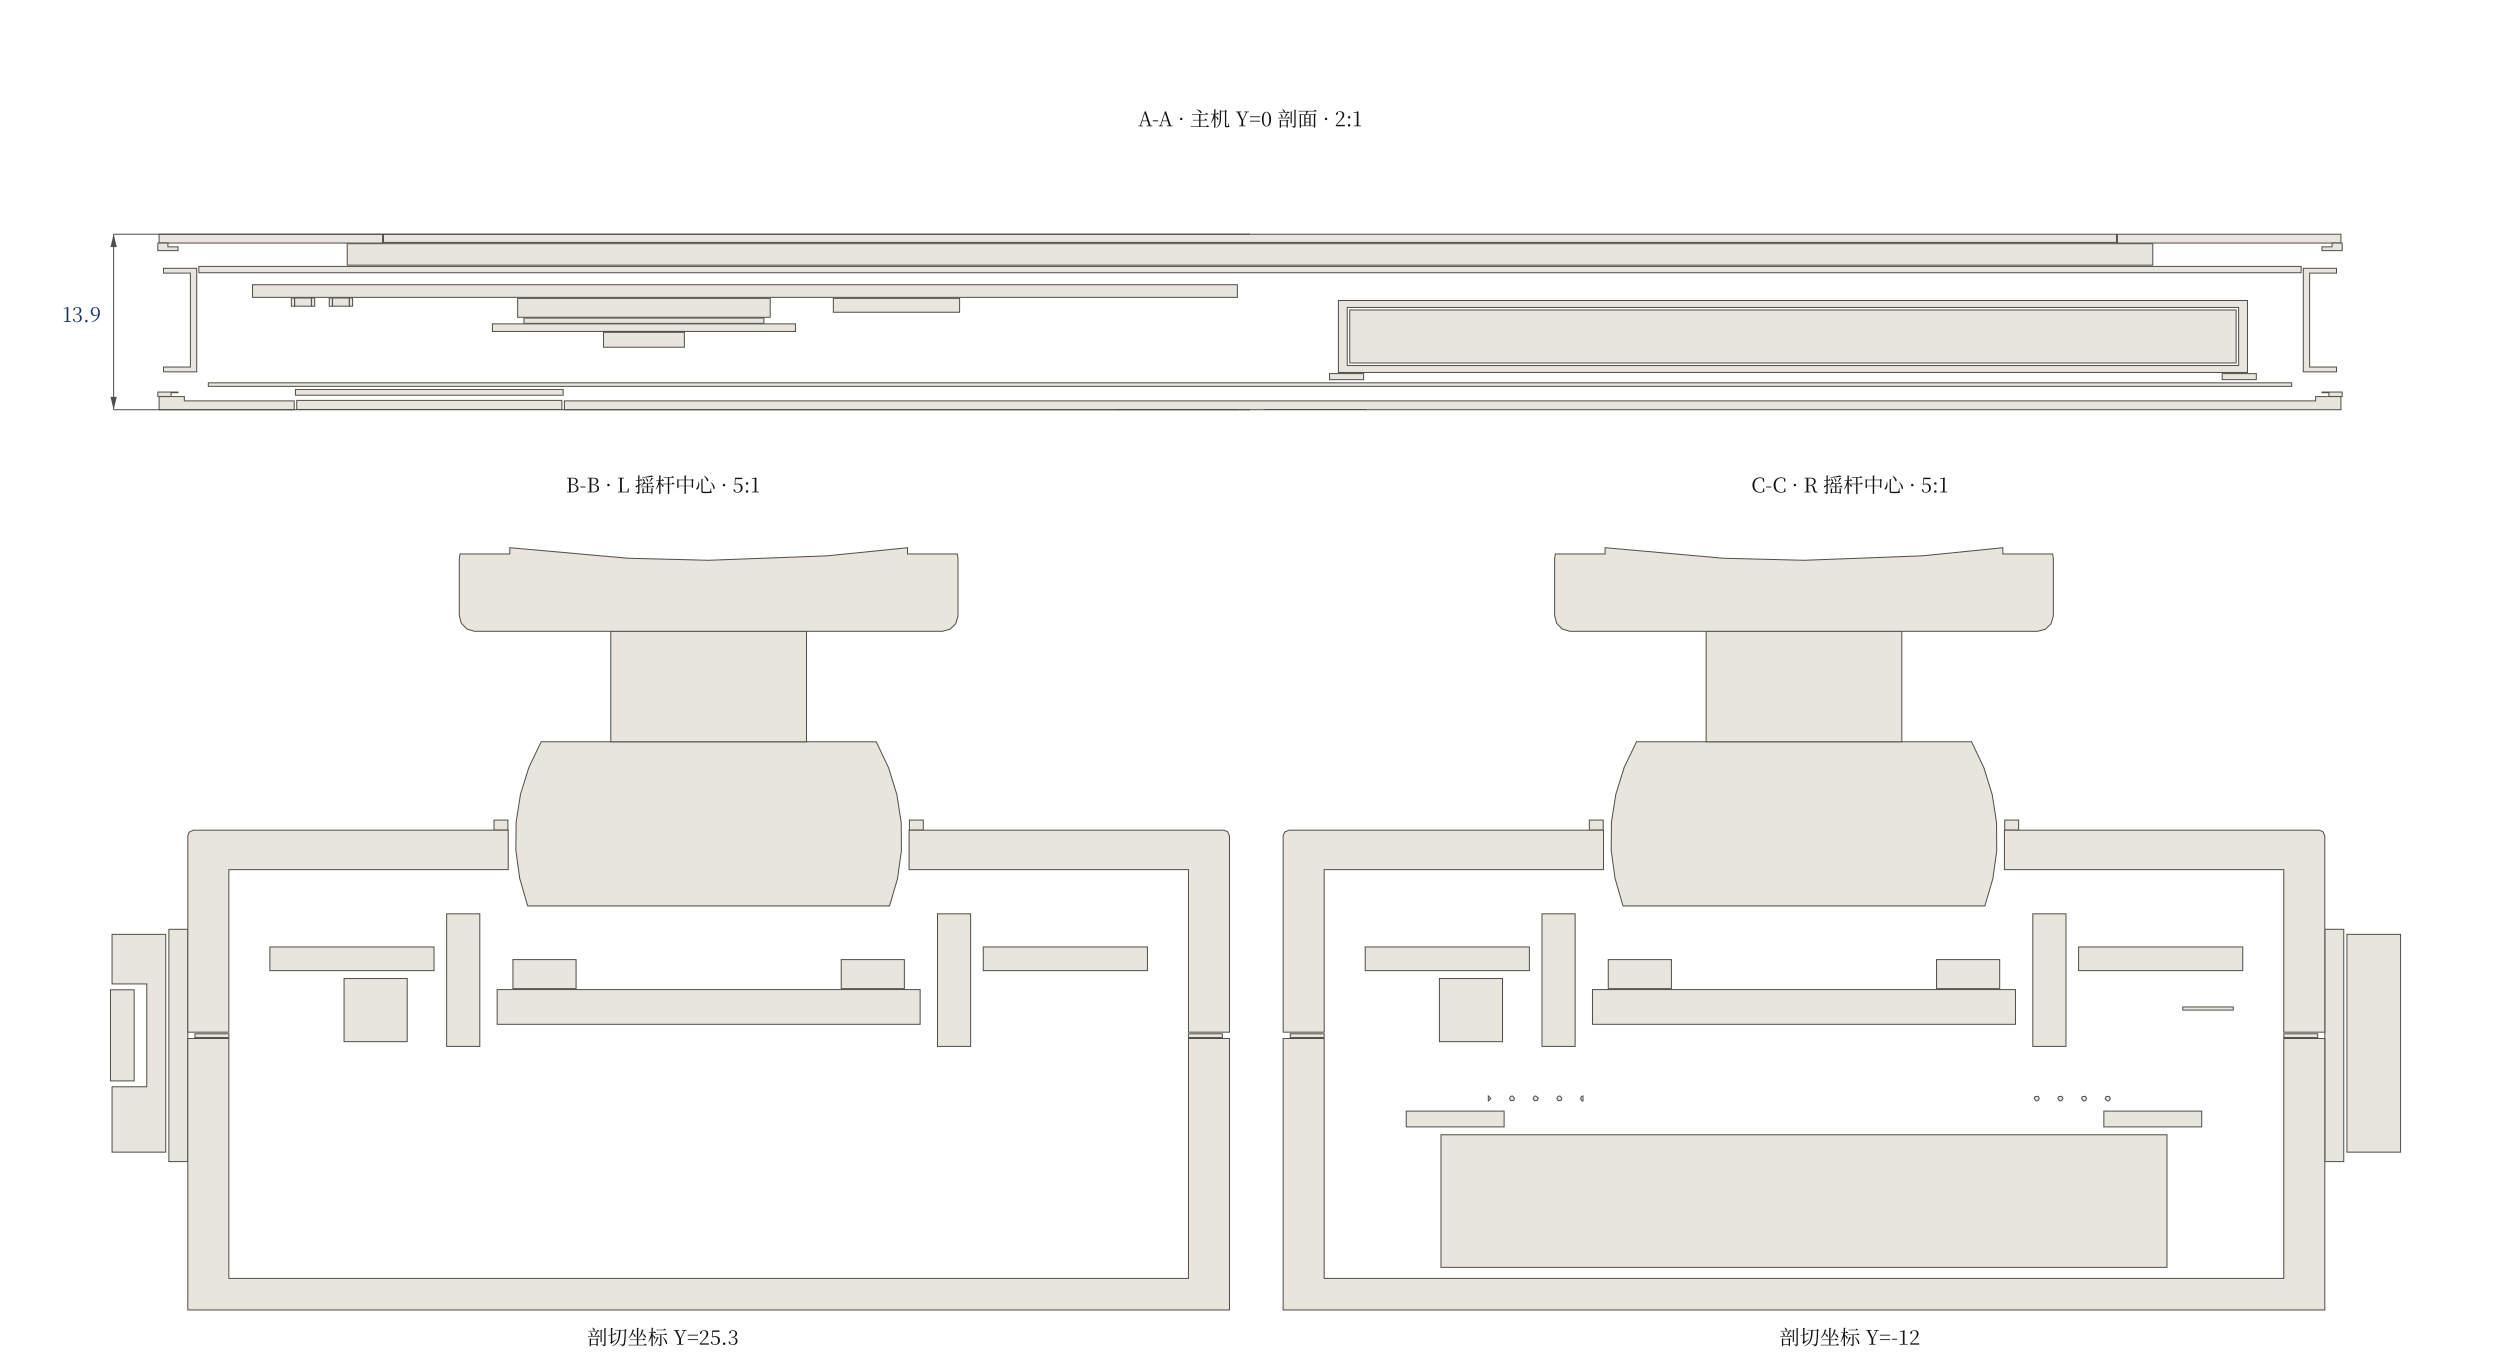
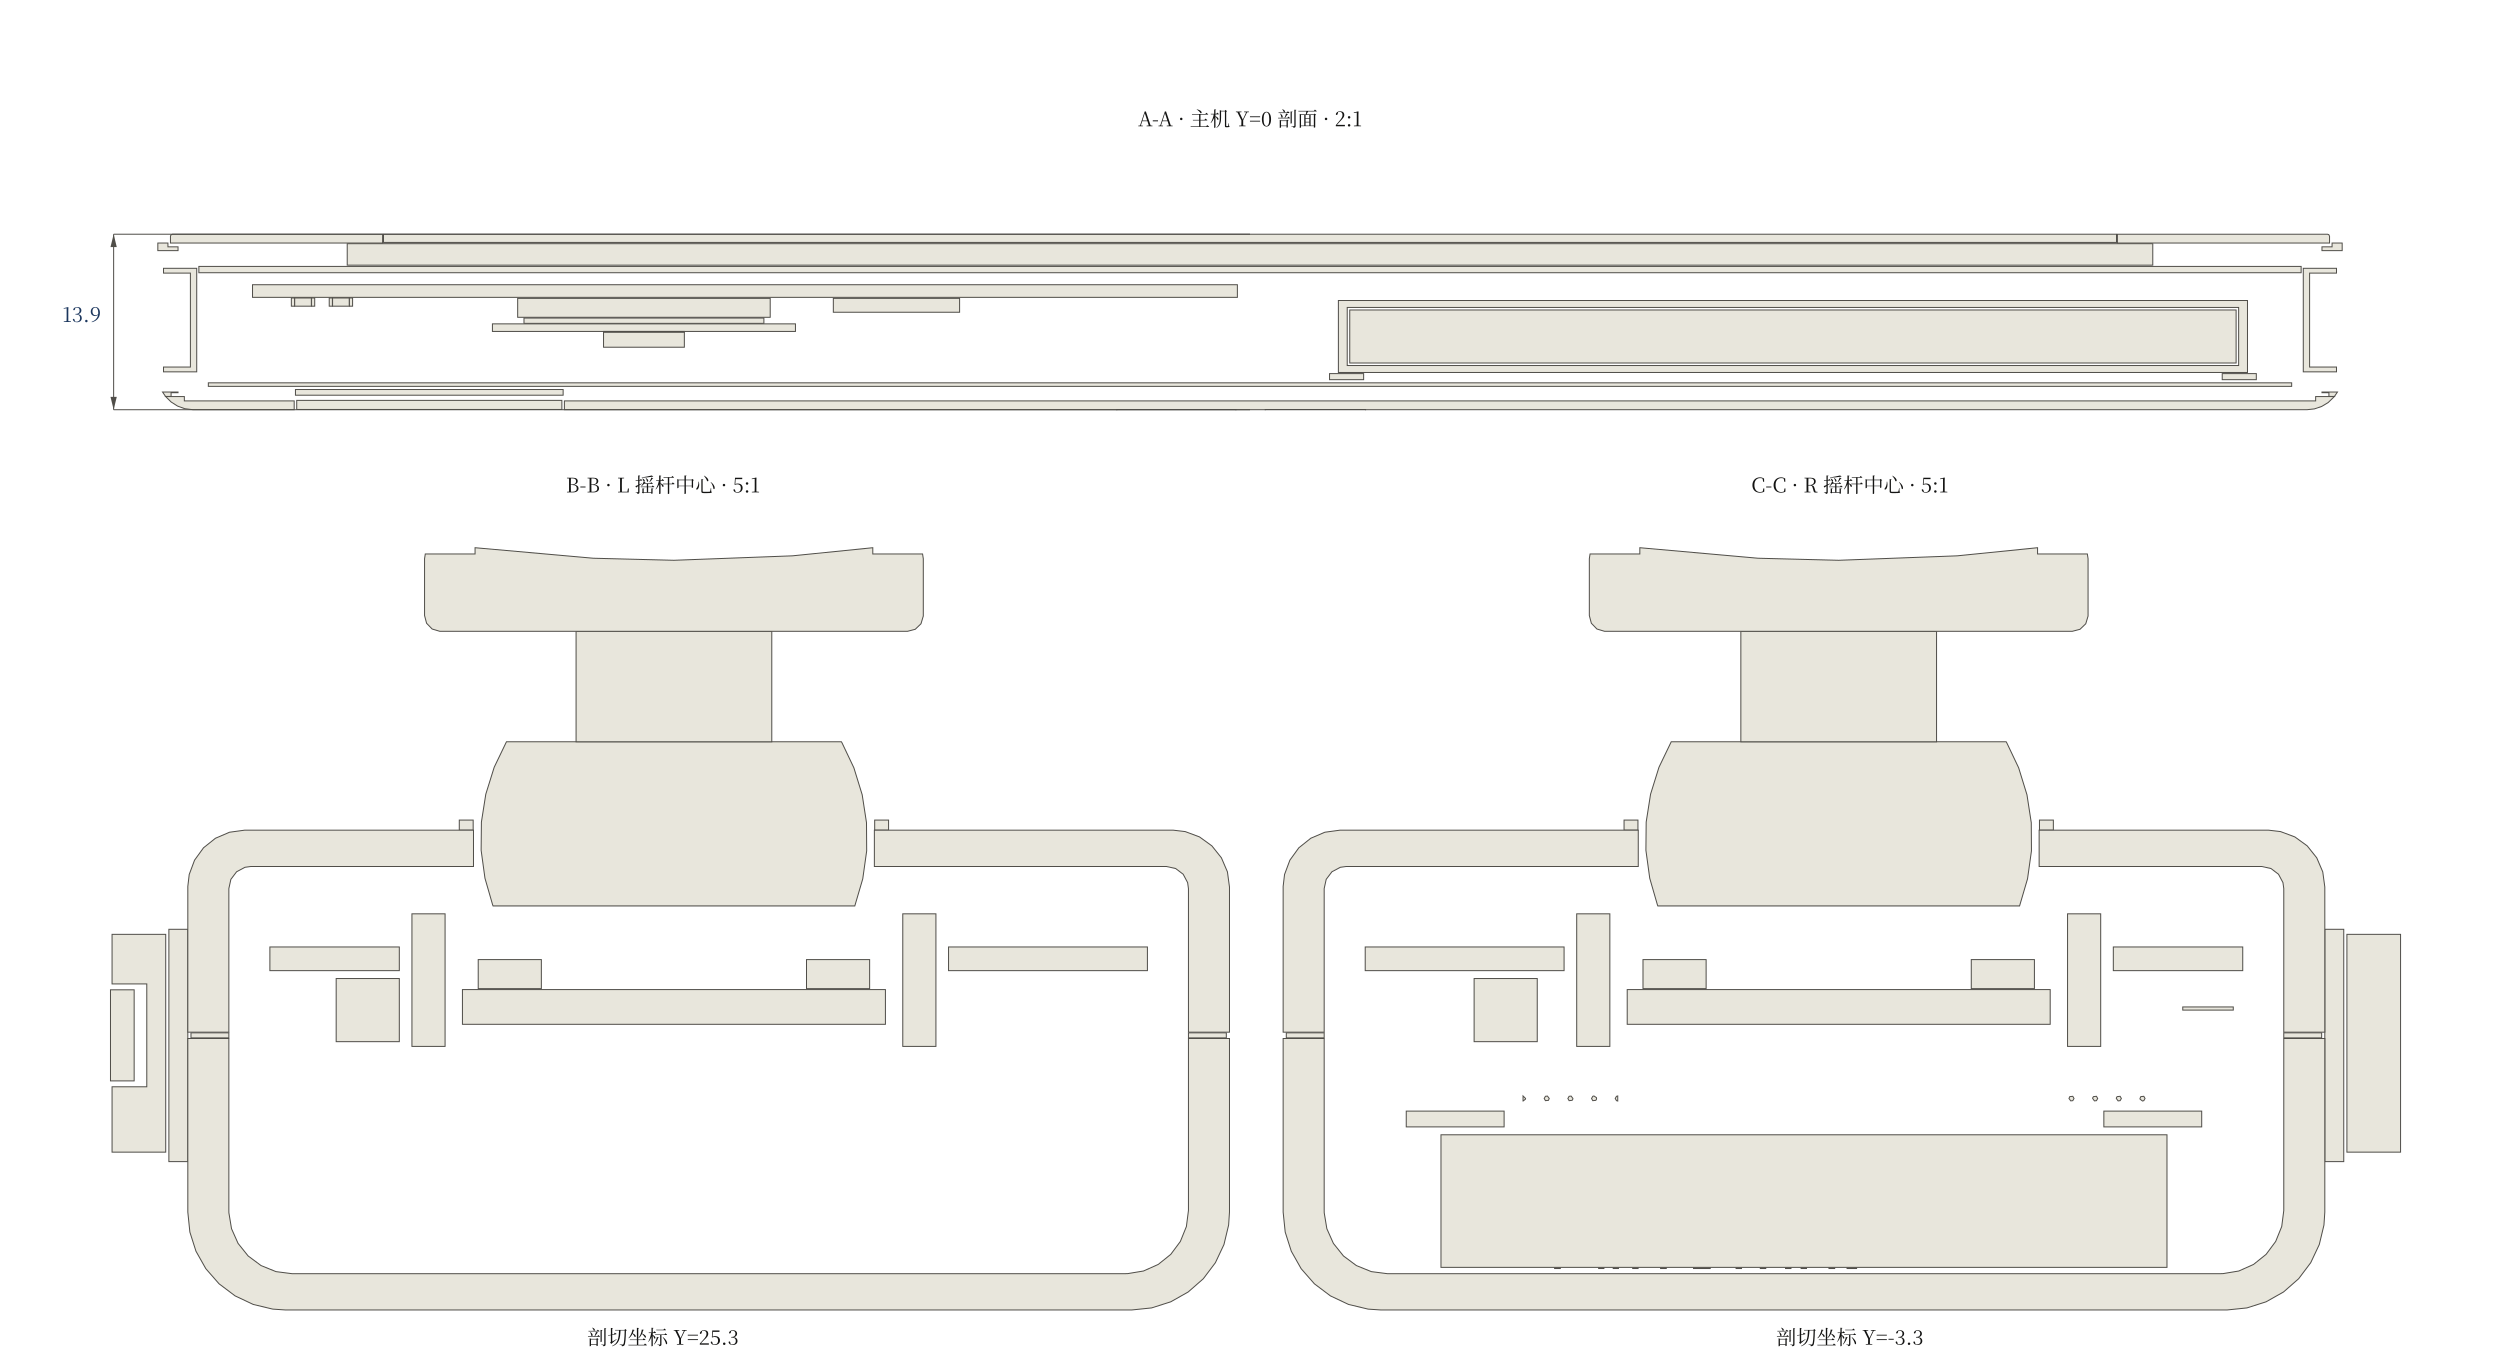
<svg xmlns="http://www.w3.org/2000/svg" width="396mm" height="214mm" viewBox="0 0 396 214">
  <style>text {font-family:TsangerJinKai02, Noto Serif CJK SC, serif;font-weight:400;}</style>
  <g data-cad-section="TabletSectionY0">
    <path d="M 60.744 38.4 L 335.256 38.4 L 335.256 37.1 L 60.744 37.1 L 60.744 38.4 Z" fill="#e8e6dc" fill-rule="evenodd" stroke="#504e49" stroke-width="0.16" />
    <path d="M 55 42 L 341 42 L 341 38.6 L 55 38.6 L 55 42 Z" fill="#e8e6dc" fill-rule="evenodd" stroke="#504e49" stroke-width="0.16" />
-     <path d="M 335.396 38.5 L 370.8 38.5 L 370.8 37.1 L 335.396 37.1 L 335.396 38.5 Z" fill="#e8e6dc" fill-rule="evenodd" stroke="#504e49" stroke-width="0.16" />
-     <path d="M 60.604 37.1 L 25.2 37.1 L 25.2 38.5 L 60.604 38.5 L 60.604 37.1 Z" fill="#e8e6dc" fill-rule="evenodd" stroke="#504e49" stroke-width="0.16" />
+     <path d="M 335.396 38.5 L 369 38.5 L 369 37.42 L 368.878 37.168 L 368.68 37.1 L 335.396 37.1 L 335.396 38.5 Z" fill="#e8e6dc" fill-rule="evenodd" stroke="#504e49" stroke-width="0.16" />
+     <path d="M 27 37.42 L 27 38.5 L 60.604 38.5 L 60.604 37.1 L 27.32 37.1 L 27.068 37.222 L 27 37.42 Z" fill="#e8e6dc" fill-rule="evenodd" stroke="#504e49" stroke-width="0.16" />
    <path d="M 47 64.86 L 89 64.86 L 89 63.42 L 47 63.42 L 47 64.86 Z" fill="#e8e6dc" fill-rule="evenodd" stroke="#504e49" stroke-width="0.16" />
    <path d="M 176.896 64.9 L 195.767 64.9 L 195.767 64.873 L 195.767 64.864 L 176.896 64.864 L 176.896 64.9 Z" fill="#e8e6dc" fill-rule="evenodd" stroke="#504e49" stroke-width="0.16" />
    <path d="M 200.415 64.9 L 216.308 64.9 L 216.308 64.864 L 200.415 64.864 L 200.415 64.9 Z" fill="#e8e6dc" fill-rule="evenodd" stroke="#504e49" stroke-width="0.16" />
    <path d="M 82 50.26 L 122 50.26 L 122 47.26 L 82 47.26 L 82 50.26 Z" fill="#e8e6dc" fill-rule="evenodd" stroke="#504e49" stroke-width="0.16" />
    <path d="M 132 49.46 L 152 49.46 L 152 47.26 L 132 47.26 L 132 49.46 Z" fill="#e8e6dc" fill-rule="evenodd" stroke="#504e49" stroke-width="0.16" />
    <path d="M 55.35 48.5 L 55.85 48.5 L 55.85 47.2 L 55.35 47.2 L 55.35 48.5 Z" fill="#e8e6dc" fill-rule="evenodd" stroke="#504e49" stroke-width="0.16" />
    <path d="M 52.15 48.5 L 52.65 48.5 L 52.65 47.2 L 52.15 47.2 L 52.15 48.5 Z" fill="#e8e6dc" fill-rule="evenodd" stroke="#504e49" stroke-width="0.16" />
    <path d="M 49.35 48.5 L 49.85 48.5 L 49.85 47.2 L 49.35 47.2 L 49.35 48.5 Z" fill="#e8e6dc" fill-rule="evenodd" stroke="#504e49" stroke-width="0.16" />
    <path d="M 46.15 48.5 L 46.65 48.5 L 46.65 47.2 L 46.15 47.2 L 46.15 48.5 Z" fill="#e8e6dc" fill-rule="evenodd" stroke="#504e49" stroke-width="0.16" />
    <path d="M 83 51.22 L 121 51.22 L 121 50.38 L 83 50.38 L 83 51.22 Z" fill="#e8e6dc" fill-rule="evenodd" stroke="#504e49" stroke-width="0.16" />
    <path d="M 78 52.5 L 126 52.5 L 126 51.3 L 78 51.3 L 78 52.5 Z" fill="#e8e6dc" fill-rule="evenodd" stroke="#504e49" stroke-width="0.16" />
    <path d="M 95.6 55 L 108.4 55 L 108.4 52.6 L 95.6 52.6 L 95.6 55 Z" fill="#e8e6dc" fill-rule="evenodd" stroke="#504e49" stroke-width="0.16" />
-     <path d="M 371 38.5 L 369.4 38.5 L 369.4 39.1 L 367.8 39.1 L 367.8 39.7 L 371 39.7 L 371 38.5 Z" fill="#e8e6dc" fill-rule="evenodd" stroke="#504e49" stroke-width="0.16" />
-     <path d="M 26.6 38.5 L 25 38.5 L 25 39.7 L 28.2 39.7 L 28.2 39.1 L 26.6 39.1 L 26.6 38.5 Z" fill="#e8e6dc" fill-rule="evenodd" stroke="#504e49" stroke-width="0.16" />
-     <path d="M 368.9 62.2 L 368.9 62.8 L 371 62.8 L 371 62.1 L 367.8 62.1 L 367.8 62.2 L 368.9 62.2 Z" fill="#e8e6dc" fill-rule="evenodd" stroke="#504e49" stroke-width="0.16" />
-     <path d="M 25 62.1 L 25 62.8 L 27.1 62.8 L 27.1 62.2 L 28.2 62.2 L 28.2 62.1 L 25 62.1 Z" fill="#e8e6dc" fill-rule="evenodd" stroke="#504e49" stroke-width="0.16" />
+     <path d="M 25.003 38.5 L 25 38.6 L 25 39.7 L 28.2 39.7 L 28.2 39.1 L 26.6 39.1 L 26.6 38.5 L 25.003 38.5 Z" fill="#e8e6dc" fill-rule="evenodd" stroke="#504e49" stroke-width="0.16" />
+     <path d="M 370.997 38.5 L 369.4 38.5 L 369.4 39.1 L 367.8 39.1 L 367.8 39.7 L 371 39.7 L 371 38.6 L 370.997 38.5 Z" fill="#e8e6dc" fill-rule="evenodd" stroke="#504e49" stroke-width="0.16" />
+     <path d="M 368.9 62.2 L 368.9 62.8 L 369.772 62.8 L 370.25 62.1 L 367.8 62.1 L 367.8 62.2 L 368.9 62.2 Z" fill="#e8e6dc" fill-rule="evenodd" stroke="#504e49" stroke-width="0.16" />
+     <path d="M 25.75 62.1 L 26.229 62.8 L 27.1 62.8 L 27.1 62.2 L 28.2 62.2 L 28.2 62.1 L 25.75 62.1 Z" fill="#e8e6dc" fill-rule="evenodd" stroke="#504e49" stroke-width="0.16" />
    <path d="M 364.84 58.9 L 370.1 58.9 L 370.1 58.14 L 365.84 58.14 L 365.84 43.26 L 370.1 43.26 L 370.1 42.5 L 364.84 42.5 L 364.84 58.9 Z" fill="#e8e6dc" fill-rule="evenodd" stroke="#504e49" stroke-width="0.16" />
    <path d="M 25.9 58.14 L 25.9 58.9 L 31.16 58.9 L 31.16 42.5 L 25.9 42.5 L 25.9 43.26 L 30.16 43.26 L 30.16 58.14 L 25.9 58.14 Z" fill="#e8e6dc" fill-rule="evenodd" stroke="#504e49" stroke-width="0.16" />
    <path d="M 46.8 62.6 L 89.2 62.6 L 89.2 61.7 L 46.8 61.7 L 46.8 62.6 Z" fill="#e8e6dc" fill-rule="evenodd" stroke="#504e49" stroke-width="0.16" />
    <path d="M 33 61.2 L 363 61.2 L 363 60.64 L 33 60.64 L 33 61.2 Z" fill="#e8e6dc" fill-rule="evenodd" stroke="#504e49" stroke-width="0.16" />
    <path d="M 212 59 L 356 59 L 356 47.6 L 212 47.6 L 212 59 Z M 354.6 48.7 L 354.6 57.9 L 213.4 57.9 L 213.4 48.7 L 354.6 48.7 Z" fill="#e8e6dc" fill-rule="evenodd" stroke="#504e49" stroke-width="0.16" />
    <path d="M 213.8 57.5 L 354.2 57.5 L 354.2 49.1 L 213.8 49.1 L 213.8 57.5 Z" fill="#e8e6dc" fill-rule="evenodd" stroke="#504e49" stroke-width="0.16" />
    <path d="M 352 60.14 L 357.4 60.14 L 357.4 59.18 L 352 59.18 L 352 60.14 Z" fill="#e8e6dc" fill-rule="evenodd" stroke="#504e49" stroke-width="0.16" />
    <path d="M 216 59.18 L 210.6 59.18 L 210.6 60.14 L 216 60.14 L 216 59.18 Z" fill="#e8e6dc" fill-rule="evenodd" stroke="#504e49" stroke-width="0.16" />
    <path d="M 40 47.1 L 196 47.1 L 196 45.1 L 40 45.1 L 40 47.1 Z" fill="#e8e6dc" fill-rule="evenodd" stroke="#504e49" stroke-width="0.16" />
    <path d="M 52.68 48.5 L 55.32 48.5 L 55.32 47.2 L 52.68 47.2 L 52.68 48.5 Z" fill="#e8e6dc" fill-rule="evenodd" stroke="#504e49" stroke-width="0.16" />
    <path d="M 46.68 48.5 L 49.32 48.5 L 49.32 47.2 L 46.68 47.2 L 46.68 48.5 Z" fill="#e8e6dc" fill-rule="evenodd" stroke="#504e49" stroke-width="0.16" />
    <path d="M 95.6 52.6 L 108.4 52.6 L 108.4 52.5 L 95.6 52.5 L 95.6 52.6 Z" fill="#e8e6dc" fill-rule="evenodd" stroke="#504e49" stroke-width="0.16" />
    <path d="M 31.5 43.2 L 364.5 43.2 L 364.5 42.2 L 31.5 42.2 L 31.5 43.2 Z" fill="#e8e6dc" fill-rule="evenodd" stroke="#504e49" stroke-width="0.16" />
-     <path d="M 89.4 63.5 L 89.4 64.9 L 176.896 64.9 L 176.896 64.864 L 195.767 64.864 L 195.767 64.9 L 200.415 64.9 L 200.415 64.864 L 216.308 64.864 L 216.308 64.9 L 370.8 64.9 L 370.8 62.82 L 366.8 62.82 L 366.8 63.5 L 89.4 63.5 Z" fill="#e8e6dc" fill-rule="evenodd" stroke="#504e49" stroke-width="0.16" />
-     <path d="M 25.2 62.82 L 25.2 64.9 L 46.6 64.9 L 46.6 63.5 L 29.2 63.5 L 29.2 62.82 L 25.2 62.82 Z" fill="#e8e6dc" fill-rule="evenodd" stroke="#504e49" stroke-width="0.16" />
+     <path d="M 89.4 63.5 L 89.4 64.9 L 176.896 64.9 L 176.896 64.864 L 195.767 64.864 L 195.767 64.9 L 200.415 64.9 L 200.415 64.864 L 216.308 64.864 L 216.308 64.9 L 365.4 64.9 L 366.601 64.77 L 367.747 64.384 L 368.783 63.763 L 369.755 62.82 L 366.8 62.82 L 366.8 63.5 L 89.4 63.5 Z" fill="#e8e6dc" fill-rule="evenodd" stroke="#504e49" stroke-width="0.16" />
+     <path d="M 26.245 62.82 L 27.101 63.672 L 28.121 64.321 L 29.256 64.736 L 30.6 64.9 L 34.672 64.9 L 46.6 64.9 L 46.6 63.5 L 29.2 63.5 L 29.2 62.82 L 26.245 62.82 Z" fill="#e8e6dc" fill-rule="evenodd" stroke="#504e49" stroke-width="0.16" />
  </g>
  <text x="198" y="20" font-size="3.2" text-anchor="middle" fill="#141413">A-A · 主机 Y=0 剖面 · 2:1</text>
  <path d="M 198 64.9 L 18 64.9" stroke="#504e49" stroke-width="0.16" fill="none" />
  <path d="M 198 37.1 L 18 37.1" stroke="#504e49" stroke-width="0.16" fill="none" />
  <path d="M 18 64.9 L 18 37.1" stroke="#504e49" stroke-width="0.16" fill="none" />
  <polygon points="18,37.1 17.501,39.14 18.499,39.14" fill="#504e49" />
  <polygon points="18,64.9 18.499,62.86 17.501,62.86" fill="#504e49" />
  <text x="16" y="51" font-size="3.2" text-anchor="end" fill="#1B365D">13.9</text>
  <g data-cad-section="JoyLeftSection">
-     <path d="M 193.625 163.75 L 188.25 163.75 L 188.25 164.35 L 193.625 164.35 L 193.625 163.75 Z" fill="#e8e6dc" fill-rule="evenodd" stroke="#504e49" stroke-width="0.16" />
-     <path d="M 36.25 163.75 L 30.875 163.75 L 30.875 164.35 L 36.25 164.35 L 36.25 163.75 Z" fill="#e8e6dc" fill-rule="evenodd" stroke="#504e49" stroke-width="0.16" />
-     <path d="M 78.25 129.9 L 78.25 131.5 L 80.45 131.5 L 80.45 129.9 L 78.25 129.9 Z" fill="#e8e6dc" fill-rule="evenodd" stroke="#504e49" stroke-width="0.16" />
-     <path d="M 144.05 131.5 L 146.25 131.5 L 146.25 129.9 L 144.05 129.9 L 144.05 131.5 Z" fill="#e8e6dc" fill-rule="evenodd" stroke="#504e49" stroke-width="0.16" />
-     <path d="M 85.721 117.5 L 83.782 121.529 L 82.45 125.798 L 81.755 130.215 L 81.711 134.686 L 82.319 139.116 L 83.526 143.301 L 83.6 143.5 L 140.9 143.5 L 142.16 139.21 L 142.782 134.782 L 142.753 130.311 L 142.072 125.892 L 140.754 121.619 L 138.885 117.685 L 138.779 117.5 L 85.721 117.5 Z" fill="#e8e6dc" fill-rule="evenodd" stroke="#504e49" stroke-width="0.16" />
-     <path d="M 96.75 100 L 96.75 117.5 L 127.75 117.5 L 127.75 100 L 96.75 100 Z" fill="#e8e6dc" fill-rule="evenodd" stroke="#504e49" stroke-width="0.16" />
-     <path d="M 72.75 88.5 L 72.75 97.5 L 73.07 98.724 L 73.949 99.635 L 75.161 99.998 L 75.25 100 L 149.25 100 L 150.474 99.68 L 151.385 98.801 L 151.748 97.589 L 151.75 97.5 L 151.75 88.5 L 151.635 87.75 L 143.75 87.75 L 143.75 86.758 L 131.024 88.044 L 112.25 88.75 L 99.464 88.423 L 80.75 86.758 L 80.75 87.75 L 72.865 87.75 L 72.75 88.5 Z" fill="#e8e6dc" fill-rule="evenodd" stroke="#504e49" stroke-width="0.16" />
+     <path d="M 194.25 163.6 L 188.25 163.6 L 188.25 164.4 L 194.25 164.4 L 194.25 163.6 Z" fill="#e8e6dc" fill-rule="evenodd" stroke="#504e49" stroke-width="0.16" />
+     <path d="M 36.25 163.6 L 30.25 163.6 L 30.25 164.4 L 36.25 164.4 L 36.25 163.6 Z" fill="#e8e6dc" fill-rule="evenodd" stroke="#504e49" stroke-width="0.16" />
+     <path d="M 72.75 129.9 L 72.75 131.5 L 74.95 131.5 L 74.95 129.9 L 72.75 129.9 Z" fill="#e8e6dc" fill-rule="evenodd" stroke="#504e49" stroke-width="0.16" />
+     <path d="M 138.55 131.5 L 140.75 131.5 L 140.75 129.9 L 138.55 129.9 L 138.55 131.5 Z" fill="#e8e6dc" fill-rule="evenodd" stroke="#504e49" stroke-width="0.16" />
+     <path d="M 80.221 117.5 L 78.282 121.529 L 76.95 125.798 L 76.255 130.215 L 76.211 134.686 L 76.819 139.116 L 78.026 143.301 L 78.1 143.5 L 135.4 143.5 L 136.66 139.21 L 137.282 134.782 L 137.253 130.311 L 136.572 125.892 L 135.254 121.619 L 133.385 117.685 L 133.279 117.5 L 80.221 117.5 Z" fill="#e8e6dc" fill-rule="evenodd" stroke="#504e49" stroke-width="0.16" />
+     <path d="M 91.25 100 L 91.25 117.5 L 122.25 117.5 L 122.25 100 L 91.25 100 Z" fill="#e8e6dc" fill-rule="evenodd" stroke="#504e49" stroke-width="0.16" />
+     <path d="M 67.25 88.5 L 67.25 97.5 L 67.57 98.724 L 68.449 99.635 L 69.661 99.998 L 69.75 100 L 143.75 100 L 144.974 99.68 L 145.885 98.801 L 146.248 97.589 L 146.25 97.5 L 146.25 88.5 L 146.135 87.75 L 138.25 87.75 L 138.25 86.758 L 125.524 88.044 L 106.75 88.75 L 93.964 88.423 L 75.25 86.758 L 75.25 87.75 L 67.365 87.75 L 67.25 88.5 Z" fill="#e8e6dc" fill-rule="evenodd" stroke="#504e49" stroke-width="0.16" />
    <path d="M 17.5 156.786 L 17.5 171.214 L 20.312 171.214 L 21.25 171.214 L 21.25 156.786 L 17.5 156.786 Z" fill="#e8e6dc" fill-rule="evenodd" stroke="#504e49" stroke-width="0.16" />
-     <path d="M 181.75 150 L 155.75 150 L 155.75 153.75 L 181.75 153.75 L 181.75 150 Z" fill="#e8e6dc" fill-rule="evenodd" stroke="#504e49" stroke-width="0.16" />
-     <path d="M 68.75 150 L 42.75 150 L 42.75 153.75 L 68.75 153.75 L 68.75 150 Z" fill="#e8e6dc" fill-rule="evenodd" stroke="#504e49" stroke-width="0.16" />
-     <path d="M 148.5 165.75 L 153.75 165.75 L 153.75 144.75 L 148.5 144.75 L 148.5 165.75 Z" fill="#e8e6dc" fill-rule="evenodd" stroke="#504e49" stroke-width="0.16" />
-     <path d="M 76 144.75 L 70.75 144.75 L 70.75 165.75 L 76 165.75 L 76 144.75 Z" fill="#e8e6dc" fill-rule="evenodd" stroke="#504e49" stroke-width="0.16" />
-     <path d="M 78.75 162.25 L 145.75 162.25 L 145.75 158.125 L 145.75 156.75 L 78.75 156.75 L 78.75 162.25 Z" fill="#e8e6dc" fill-rule="evenodd" stroke="#504e49" stroke-width="0.16" />
-     <path d="M 54.5 165 L 64.5 165 L 64.5 155 L 54.5 155 L 54.5 165 Z" fill="#e8e6dc" fill-rule="evenodd" stroke="#504e49" stroke-width="0.16" />
+     <path d="M 181.75 150 L 150.25 150 L 150.25 153.75 L 181.75 153.75 L 181.75 150 Z" fill="#e8e6dc" fill-rule="evenodd" stroke="#504e49" stroke-width="0.16" />
+     <path d="M 63.25 150 L 42.75 150 L 42.75 153.75 L 63.25 153.75 L 63.25 150 Z" fill="#e8e6dc" fill-rule="evenodd" stroke="#504e49" stroke-width="0.16" />
+     <path d="M 143 165.75 L 148.25 165.75 L 148.25 144.75 L 143 144.75 L 143 165.75 Z" fill="#e8e6dc" fill-rule="evenodd" stroke="#504e49" stroke-width="0.16" />
+     <path d="M 70.5 144.75 L 65.25 144.75 L 65.25 165.75 L 70.5 165.75 L 70.5 144.75 Z" fill="#e8e6dc" fill-rule="evenodd" stroke="#504e49" stroke-width="0.16" />
+     <path d="M 73.25 162.25 L 140.25 162.25 L 140.25 158.125 L 140.25 156.75 L 73.25 156.75 L 73.25 162.25 Z" fill="#e8e6dc" fill-rule="evenodd" stroke="#504e49" stroke-width="0.16" />
+     <path d="M 53.25 165 L 63.25 165 L 63.25 155 L 53.25 155 L 53.25 165 Z" fill="#e8e6dc" fill-rule="evenodd" stroke="#504e49" stroke-width="0.16" />
    <path d="M 26.75 147.2 L 26.75 184 L 29.75 184 L 29.75 147.2 L 26.75 147.2 Z" fill="#e8e6dc" fill-rule="evenodd" stroke="#504e49" stroke-width="0.16" />
    <path d="M 17.75 172.146 L 17.75 182.5 L 26.25 182.5 L 26.25 148 L 17.75 148 L 17.75 155.854 L 23.25 155.854 L 23.25 172.146 L 17.75 172.146 Z" fill="#e8e6dc" fill-rule="evenodd" stroke="#504e49" stroke-width="0.16" />
-     <path d="M 29.75 164.5 L 29.75 207.5 L 194.75 207.5 L 194.75 164.5 L 188.25 164.5 L 188.25 202.5 L 36.25 202.5 L 36.25 164.5 L 29.75 164.5 Z" fill="#e8e6dc" fill-rule="evenodd" stroke="#504e49" stroke-width="0.16" />
-     <path d="M 188.25 137.75 L 188.25 163.5 L 194.75 163.5 L 194.75 132.4 L 194.442 131.722 L 193.85 131.5 L 144 131.5 L 144 137.75 L 188.25 137.75 Z" fill="#e8e6dc" fill-rule="evenodd" stroke="#504e49" stroke-width="0.16" />
-     <path d="M 36.25 137.75 L 80.5 137.75 L 80.5 131.5 L 30.65 131.5 L 29.972 131.808 L 29.75 132.4 L 29.75 163.5 L 36.25 163.5 L 36.25 137.75 Z" fill="#e8e6dc" fill-rule="evenodd" stroke="#504e49" stroke-width="0.16" />
-     <path d="M 133.25 156.6 L 143.25 156.6 L 143.25 152 L 133.25 152 L 133.25 156.6 Z" fill="#e8e6dc" fill-rule="evenodd" stroke="#504e49" stroke-width="0.16" />
-     <path d="M 81.25 152 L 81.25 156.6 L 91.25 156.6 L 91.25 152 L 81.25 152 Z" fill="#e8e6dc" fill-rule="evenodd" stroke="#504e49" stroke-width="0.16" />
+     <path d="M 36.25 164.5 L 29.75 164.5 L 29.75 192 L 30.076 195.163 L 31.041 198.193 L 32.603 200.962 L 34.698 203.354 L 37.237 205.268 L 40.113 206.624 L 43.205 207.364 L 45.25 207.5 L 179.25 207.5 L 182.413 207.174 L 185.443 206.209 L 188.212 204.647 L 190.604 202.552 L 192.518 200.013 L 193.874 197.137 L 194.614 194.045 L 194.75 192 L 194.75 164.5 L 188.25 164.5 L 188.25 191.75 L 187.925 194.281 L 186.969 196.646 L 185.446 198.694 L 183.455 200.289 L 181.125 201.328 L 178.607 201.744 L 178.25 201.75 L 46.25 201.75 L 43.719 201.425 L 41.354 200.469 L 39.306 198.946 L 37.711 196.955 L 36.672 194.625 L 36.256 192.107 L 36.25 191.75 L 36.25 164.5 Z" fill="#e8e6dc" fill-rule="evenodd" stroke="#504e49" stroke-width="0.16" />
+     <path d="M 188.25 140.75 L 188.25 163.5 L 194.75 163.5 L 194.75 140.5 L 194.425 138.102 L 193.472 135.878 L 191.962 133.987 L 190.002 132.568 L 187.735 131.722 L 185.843 131.5 L 185.75 131.5 L 138.5 131.5 L 138.5 137.25 L 184.75 137.25 L 186.217 137.572 L 187.414 138.479 L 188.12 139.805 L 188.25 140.75 Z" fill="#e8e6dc" fill-rule="evenodd" stroke="#504e49" stroke-width="0.16" />
+     <path d="M 39.75 137.25 L 75 137.25 L 75 132.938 L 75 131.5 L 38.75 131.5 L 36.352 131.825 L 34.128 132.778 L 32.237 134.288 L 30.818 136.248 L 29.972 138.515 L 29.75 140.407 L 29.75 140.5 L 29.75 163.5 L 36.25 163.5 L 36.25 140.75 L 36.572 139.283 L 37.479 138.086 L 38.805 137.38 L 39.75 137.25 Z" fill="#e8e6dc" fill-rule="evenodd" stroke="#504e49" stroke-width="0.16" />
+     <path d="M 127.75 156.6 L 137.75 156.6 L 137.75 152 L 127.75 152 L 127.75 156.6 Z" fill="#e8e6dc" fill-rule="evenodd" stroke="#504e49" stroke-width="0.16" />
+     <path d="M 75.75 152 L 75.75 156.6 L 85.75 156.6 L 85.75 152 L 75.75 152 Z" fill="#e8e6dc" fill-rule="evenodd" stroke="#504e49" stroke-width="0.16" />
  </g>
  <text x="105" y="78" font-size="3.2" text-anchor="middle" fill="#141413">B-B · L 摇杆中心 · 5:1</text>
  <g data-cad-section="JoyRightSection">
-     <path d="M 367.125 163.75 L 361.75 163.75 L 361.75 164.35 L 367.125 164.35 L 367.125 163.75 Z" fill="#e8e6dc" fill-rule="evenodd" stroke="#504e49" stroke-width="0.16" />
-     <path d="M 209.75 163.75 L 204.375 163.75 L 204.375 164.35 L 209.75 164.35 L 209.75 163.75 Z" fill="#e8e6dc" fill-rule="evenodd" stroke="#504e49" stroke-width="0.16" />
-     <path d="M 251.75 129.9 L 251.75 131.5 L 253.95 131.5 L 253.95 129.9 L 251.75 129.9 Z" fill="#e8e6dc" fill-rule="evenodd" stroke="#504e49" stroke-width="0.16" />
-     <path d="M 317.55 131.5 L 319.75 131.5 L 319.75 129.9 L 317.55 129.9 L 317.55 131.5 Z" fill="#e8e6dc" fill-rule="evenodd" stroke="#504e49" stroke-width="0.16" />
-     <path d="M 259.221 117.5 L 257.282 121.529 L 255.95 125.798 L 255.255 130.215 L 255.211 134.686 L 255.819 139.116 L 257.026 143.301 L 257.1 143.5 L 314.4 143.5 L 315.66 139.21 L 316.282 134.782 L 316.253 130.311 L 315.572 125.892 L 314.254 121.619 L 312.385 117.685 L 312.279 117.5 L 259.221 117.5 Z" fill="#e8e6dc" fill-rule="evenodd" stroke="#504e49" stroke-width="0.16" />
-     <path d="M 270.25 100 L 270.25 117.5 L 301.25 117.5 L 301.25 100 L 270.25 100 Z" fill="#e8e6dc" fill-rule="evenodd" stroke="#504e49" stroke-width="0.16" />
-     <path d="M 246.25 88.5 L 246.25 97.5 L 246.57 98.724 L 247.449 99.635 L 248.661 99.998 L 248.75 100 L 322.75 100 L 323.974 99.68 L 324.885 98.801 L 325.248 97.589 L 325.25 97.5 L 325.25 88.5 L 325.135 87.75 L 317.25 87.75 L 317.25 86.758 L 304.524 88.044 L 285.75 88.75 L 272.964 88.423 L 254.25 86.758 L 254.25 87.75 L 246.365 87.75 L 246.25 88.5 Z" fill="#e8e6dc" fill-rule="evenodd" stroke="#504e49" stroke-width="0.16" />
-     <path d="M 355.25 150 L 329.25 150 L 329.25 153.75 L 355.25 153.75 L 355.25 150 Z" fill="#e8e6dc" fill-rule="evenodd" stroke="#504e49" stroke-width="0.16" />
-     <path d="M 242.25 150 L 216.25 150 L 216.25 153.75 L 242.25 153.75 L 242.25 150 Z" fill="#e8e6dc" fill-rule="evenodd" stroke="#504e49" stroke-width="0.16" />
+     <path d="M 367.75 163.6 L 361.75 163.6 L 361.75 164.4 L 367.75 164.4 L 367.75 163.6 Z" fill="#e8e6dc" fill-rule="evenodd" stroke="#504e49" stroke-width="0.16" />
+     <path d="M 209.75 163.6 L 203.75 163.6 L 203.75 164.4 L 209.75 164.4 L 209.75 163.6 Z" fill="#e8e6dc" fill-rule="evenodd" stroke="#504e49" stroke-width="0.16" />
+     <path d="M 257.25 129.9 L 257.25 131.5 L 259.45 131.5 L 259.45 129.9 L 257.25 129.9 Z" fill="#e8e6dc" fill-rule="evenodd" stroke="#504e49" stroke-width="0.16" />
+     <path d="M 323.05 131.5 L 325.25 131.5 L 325.25 129.9 L 323.05 129.9 L 323.05 131.5 Z" fill="#e8e6dc" fill-rule="evenodd" stroke="#504e49" stroke-width="0.16" />
+     <path d="M 264.721 117.5 L 262.782 121.529 L 261.45 125.798 L 260.755 130.215 L 260.711 134.686 L 261.319 139.116 L 262.526 143.301 L 262.6 143.5 L 319.9 143.5 L 321.16 139.21 L 321.782 134.782 L 321.753 130.311 L 321.072 125.892 L 319.754 121.619 L 317.885 117.685 L 317.779 117.5 L 264.721 117.5 Z" fill="#e8e6dc" fill-rule="evenodd" stroke="#504e49" stroke-width="0.16" />
+     <path d="M 275.75 100 L 275.75 117.5 L 306.75 117.5 L 306.75 100 L 275.75 100 Z" fill="#e8e6dc" fill-rule="evenodd" stroke="#504e49" stroke-width="0.16" />
+     <path d="M 251.75 88.5 L 251.75 97.5 L 252.07 98.724 L 252.949 99.635 L 254.161 99.998 L 254.25 100 L 328.25 100 L 329.474 99.68 L 330.385 98.801 L 330.748 97.589 L 330.75 97.5 L 330.75 88.5 L 330.635 87.75 L 322.75 87.75 L 322.75 86.758 L 310.024 88.044 L 291.25 88.75 L 278.464 88.423 L 259.75 86.758 L 259.75 87.75 L 251.865 87.75 L 251.75 88.5 Z" fill="#e8e6dc" fill-rule="evenodd" stroke="#504e49" stroke-width="0.16" />
+     <path d="M 247.75 150 L 216.25 150 L 216.25 153.75 L 247.75 153.75 L 247.75 150 Z" fill="#e8e6dc" fill-rule="evenodd" stroke="#504e49" stroke-width="0.16" />
+     <path d="M 355.25 150 L 334.75 150 L 334.75 153.75 L 355.25 153.75 L 355.25 150 Z" fill="#e8e6dc" fill-rule="evenodd" stroke="#504e49" stroke-width="0.16" />
    <path d="M 228.25 200.75 L 343.25 200.75 L 343.25 179.75 L 228.25 179.75 L 228.25 200.75 Z" fill="#e8e6dc" fill-rule="evenodd" stroke="#504e49" stroke-width="0.16" />
+     <path d="M 268.252 200.935 L 270.898 200.935 L 270.898 200.875 L 268.252 200.875 L 268.252 200.935 Z" fill="#e8e6dc" fill-rule="evenodd" stroke="#504e49" stroke-width="0.16" />
+     <path d="M 294.083 200.935 L 294.083 200.875 L 292.573 200.875 L 292.573 200.935 L 294.083 200.935 Z" fill="#e8e6dc" fill-rule="evenodd" stroke="#504e49" stroke-width="0.16" />
+     <path d="M 263.033 200.935 L 263.939 200.935 L 263.939 200.875 L 263.033 200.875 L 263.033 200.935 Z" fill="#e8e6dc" fill-rule="evenodd" stroke="#504e49" stroke-width="0.16" />
+     <path d="M 289.707 200.935 L 290.613 200.935 L 290.613 200.875 L 289.707 200.875 L 289.707 200.935 Z" fill="#e8e6dc" fill-rule="evenodd" stroke="#504e49" stroke-width="0.16" />
+     <path d="M 246.249 200.935 L 247.154 200.935 L 247.154 200.875 L 246.249 200.875 L 246.249 200.935 Z" fill="#e8e6dc" fill-rule="evenodd" stroke="#504e49" stroke-width="0.16" />
+     <path d="M 275.856 200.935 L 275.856 200.875 L 274.994 200.875 L 274.994 200.935 L 275.856 200.935 Z" fill="#e8e6dc" fill-rule="evenodd" stroke="#504e49" stroke-width="0.16" />
+     <path d="M 279.696 200.935 L 279.696 200.875 L 278.833 200.875 L 278.833 200.935 L 279.696 200.935 Z" fill="#e8e6dc" fill-rule="evenodd" stroke="#504e49" stroke-width="0.16" />
+     <path d="M 282.826 200.875 L 282.826 200.935 L 283.688 200.935 L 283.688 200.875 L 282.826 200.875 Z" fill="#e8e6dc" fill-rule="evenodd" stroke="#504e49" stroke-width="0.16" />
+     <path d="M 258.618 200.875 L 258.618 200.935 L 259.476 200.935 L 259.476 200.875 L 258.618 200.875 Z" fill="#e8e6dc" fill-rule="evenodd" stroke="#504e49" stroke-width="0.16" />
+     <path d="M 285.292 200.875 L 285.292 200.935 L 286.149 200.935 L 286.149 200.875 L 285.292 200.875 Z" fill="#e8e6dc" fill-rule="evenodd" stroke="#504e49" stroke-width="0.16" />
+     <path d="M 253.224 200.875 L 253.224 200.935 L 254.058 200.935 L 254.058 200.875 L 253.224 200.875 Z" fill="#e8e6dc" fill-rule="evenodd" stroke="#504e49" stroke-width="0.16" />
+     <path d="M 256.365 200.935 L 256.365 200.875 L 255.532 200.875 L 255.532 200.935 L 256.365 200.935 Z" fill="#e8e6dc" fill-rule="evenodd" stroke="#504e49" stroke-width="0.16" />
    <path d="M 333.25 178.5 L 348.75 178.5 L 348.75 176 L 333.25 176 L 333.25 178.5 Z" fill="#e8e6dc" fill-rule="evenodd" stroke="#504e49" stroke-width="0.16" />
    <path d="M 238.25 176 L 222.75 176 L 222.75 178.5 L 238.25 178.5 L 238.25 176 Z" fill="#e8e6dc" fill-rule="evenodd" stroke="#504e49" stroke-width="0.16" />
-     <path d="M 322 165.75 L 327.25 165.75 L 327.25 144.75 L 322 144.75 L 322 165.75 Z" fill="#e8e6dc" fill-rule="evenodd" stroke="#504e49" stroke-width="0.16" />
-     <path d="M 249.5 144.75 L 244.25 144.75 L 244.25 165.75 L 249.5 165.75 L 249.5 144.75 Z" fill="#e8e6dc" fill-rule="evenodd" stroke="#504e49" stroke-width="0.16" />
-     <path d="M 252.25 162.25 L 319.25 162.25 L 319.25 158.125 L 319.25 156.75 L 252.25 156.75 L 252.25 162.25 Z" fill="#e8e6dc" fill-rule="evenodd" stroke="#504e49" stroke-width="0.16" />
-     <path d="M 228 165 L 238 165 L 238 155 L 228 155 L 228 165 Z" fill="#e8e6dc" fill-rule="evenodd" stroke="#504e49" stroke-width="0.16" />
+     <path d="M 327.5 165.75 L 332.75 165.75 L 332.75 144.75 L 327.5 144.75 L 327.5 165.75 Z" fill="#e8e6dc" fill-rule="evenodd" stroke="#504e49" stroke-width="0.16" />
+     <path d="M 255 144.75 L 249.75 144.75 L 249.75 165.75 L 255 165.75 L 255 144.75 Z" fill="#e8e6dc" fill-rule="evenodd" stroke="#504e49" stroke-width="0.16" />
+     <path d="M 257.75 162.25 L 324.75 162.25 L 324.75 158.125 L 324.75 156.75 L 257.75 156.75 L 257.75 162.25 Z" fill="#e8e6dc" fill-rule="evenodd" stroke="#504e49" stroke-width="0.16" />
+     <path d="M 233.5 165 L 243.5 165 L 243.5 155 L 233.5 155 L 233.5 165 Z" fill="#e8e6dc" fill-rule="evenodd" stroke="#504e49" stroke-width="0.16" />
    <path d="M 345.75 160 L 353.75 160 L 353.75 159.5 L 345.75 159.5 L 345.75 160 Z" fill="#e8e6dc" fill-rule="evenodd" stroke="#504e49" stroke-width="0.16" />
-     <path d="M 323.025 174 L 322.826 173.654 L 322.352 173.708 L 322.251 173.859 L 322.225 173.997 L 322.507 174.382 L 322.826 174.346 L 323.025 174 Z" fill="#e8e6dc" fill-rule="evenodd" stroke="#504e49" stroke-width="0.16" />
-     <path d="M 246.6 174 L 246.799 174.346 L 247.273 174.292 L 247.4 173.997 L 247.112 173.616 L 246.799 173.654 L 246.6 174 Z" fill="#e8e6dc" fill-rule="evenodd" stroke="#504e49" stroke-width="0.16" />
-     <path d="M 334.275 174 L 334.076 173.654 L 333.602 173.708 L 333.475 173.997 L 333.49 174.11 L 333.87 174.4 L 334.076 174.346 L 334.275 174 Z" fill="#e8e6dc" fill-rule="evenodd" stroke="#504e49" stroke-width="0.16" />
-     <path d="M 239.1 174 L 239.299 174.346 L 239.773 174.292 L 239.9 173.997 L 239.611 173.616 L 239.299 173.654 L 239.1 174 Z" fill="#e8e6dc" fill-rule="evenodd" stroke="#504e49" stroke-width="0.16" />
-     <path d="M 326.775 174 L 326.576 173.654 L 326.102 173.708 L 325.993 173.883 L 325.975 173.997 L 326.257 174.382 L 326.576 174.346 L 326.775 174 Z" fill="#e8e6dc" fill-rule="evenodd" stroke="#504e49" stroke-width="0.16" />
-     <path d="M 242.85 174 L 243.049 174.346 L 243.523 174.292 L 243.65 173.999 L 243.634 173.888 L 243.252 173.6 L 243.049 173.654 L 242.85 174 Z" fill="#e8e6dc" fill-rule="evenodd" stroke="#504e49" stroke-width="0.16" />
-     <path d="M 330.525 174 L 330.326 173.654 L 329.852 173.708 L 329.725 173.999 L 330.009 174.383 L 330.326 174.346 L 330.525 174 Z" fill="#e8e6dc" fill-rule="evenodd" stroke="#504e49" stroke-width="0.16" />
-     <path d="M 250.75 173.6 L 250.549 173.654 L 250.35 174 L 250.548 174.345 L 250.75 174.4 L 250.75 173.6 Z" fill="#e8e6dc" fill-rule="evenodd" stroke="#504e49" stroke-width="0.16" />
-     <path d="M 235.75 173.6 L 235.75 174.4 L 235.768 174.4 L 236.15 173.995 L 235.75 173.6 Z" fill="#e8e6dc" fill-rule="evenodd" stroke="#504e49" stroke-width="0.16" />
+     <path d="M 328.525 174 L 328.326 173.654 L 327.852 173.708 L 327.725 173.997 L 328.007 174.382 L 328.326 174.346 L 328.525 174 Z" fill="#e8e6dc" fill-rule="evenodd" stroke="#504e49" stroke-width="0.16" />
+     <path d="M 252.1 174 L 252.299 174.346 L 252.773 174.292 L 252.877 174.134 L 252.9 173.997 L 252.877 173.866 L 252.48 173.601 L 252.299 173.654 L 252.1 174 Z" fill="#e8e6dc" fill-rule="evenodd" stroke="#504e49" stroke-width="0.16" />
+     <path d="M 339.775 174 L 339.576 173.654 L 339.102 173.708 L 338.975 173.997 L 338.99 174.108 L 339.368 174.4 L 339.576 174.346 L 339.775 174 Z" fill="#e8e6dc" fill-rule="evenodd" stroke="#504e49" stroke-width="0.16" />
+     <path d="M 244.6 174 L 244.799 174.346 L 245.273 174.292 L 245.4 173.997 L 245.111 173.616 L 244.799 173.654 L 244.6 174 Z" fill="#e8e6dc" fill-rule="evenodd" stroke="#504e49" stroke-width="0.16" />
+     <path d="M 332.275 174 L 332.076 173.654 L 331.602 173.708 L 331.493 173.88 L 331.475 173.997 L 331.757 174.382 L 332.076 174.346 L 332.275 174 Z" fill="#e8e6dc" fill-rule="evenodd" stroke="#504e49" stroke-width="0.16" />
+     <path d="M 248.35 174 L 248.549 174.346 L 249.023 174.292 L 249.134 174.112 L 249.15 173.997 L 248.862 173.616 L 248.549 173.654 L 248.35 174 Z" fill="#e8e6dc" fill-rule="evenodd" stroke="#504e49" stroke-width="0.16" />
+     <path d="M 336.025 174 L 335.826 173.654 L 335.352 173.708 L 335.24 173.89 L 335.225 173.999 L 335.509 174.383 L 335.826 174.346 L 336.025 174 Z" fill="#e8e6dc" fill-rule="evenodd" stroke="#504e49" stroke-width="0.16" />
+     <path d="M 256.25 173.6 L 256.049 173.654 L 255.85 174 L 256.048 174.345 L 256.25 174.4 L 256.25 173.6 Z" fill="#e8e6dc" fill-rule="evenodd" stroke="#504e49" stroke-width="0.16" />
+     <path d="M 241.25 173.6 L 241.25 174.4 L 241.265 174.4 L 241.636 174.104 L 241.65 173.995 L 241.25 173.6 Z" fill="#e8e6dc" fill-rule="evenodd" stroke="#504e49" stroke-width="0.16" />
    <path d="M 368.25 184 L 371.25 184 L 371.25 147.2 L 368.25 147.2 L 368.25 184 Z" fill="#e8e6dc" fill-rule="evenodd" stroke="#504e49" stroke-width="0.16" />
    <path d="M 371.75 182.5 L 380.25 182.5 L 380.25 148 L 371.75 148 L 371.75 182.5 Z" fill="#e8e6dc" fill-rule="evenodd" stroke="#504e49" stroke-width="0.16" />
-     <path d="M 203.25 164.5 L 203.25 207.5 L 368.25 207.5 L 368.25 164.5 L 361.75 164.5 L 361.75 202.5 L 209.75 202.5 L 209.75 164.5 L 203.25 164.5 Z" fill="#e8e6dc" fill-rule="evenodd" stroke="#504e49" stroke-width="0.16" />
-     <path d="M 361.75 137.75 L 361.75 163.5 L 368.25 163.5 L 368.25 132.4 L 367.942 131.722 L 367.35 131.5 L 317.5 131.5 L 317.5 137.75 L 361.75 137.75 Z" fill="#e8e6dc" fill-rule="evenodd" stroke="#504e49" stroke-width="0.16" />
-     <path d="M 209.75 137.75 L 254 137.75 L 254 131.5 L 204.15 131.5 L 203.472 131.808 L 203.25 132.4 L 203.25 163.5 L 209.75 163.5 L 209.75 137.75 Z" fill="#e8e6dc" fill-rule="evenodd" stroke="#504e49" stroke-width="0.16" />
-     <path d="M 306.75 156.6 L 316.75 156.6 L 316.75 152 L 306.75 152 L 306.75 156.6 Z" fill="#e8e6dc" fill-rule="evenodd" stroke="#504e49" stroke-width="0.16" />
-     <path d="M 254.75 152 L 254.75 156.6 L 264.75 156.6 L 264.75 152 L 254.75 152 Z" fill="#e8e6dc" fill-rule="evenodd" stroke="#504e49" stroke-width="0.16" />
+     <path d="M 209.75 164.5 L 203.25 164.5 L 203.25 192 L 203.576 195.163 L 204.541 198.193 L 206.103 200.962 L 208.198 203.354 L 210.737 205.268 L 213.613 206.624 L 216.705 207.364 L 218.75 207.5 L 352.75 207.5 L 355.913 207.174 L 358.943 206.209 L 361.712 204.647 L 364.104 202.552 L 366.018 200.013 L 367.374 197.137 L 368.115 194.045 L 368.25 192 L 368.25 164.5 L 361.75 164.5 L 361.75 191.75 L 361.425 194.281 L 360.469 196.646 L 358.946 198.694 L 356.955 200.289 L 354.625 201.328 L 352.107 201.744 L 351.75 201.75 L 219.75 201.75 L 217.219 201.425 L 214.854 200.469 L 212.806 198.946 L 211.211 196.955 L 210.172 194.625 L 209.756 192.107 L 209.75 191.75 L 209.75 164.5 Z" fill="#e8e6dc" fill-rule="evenodd" stroke="#504e49" stroke-width="0.16" />
+     <path d="M 213.25 137.25 L 259.5 137.25 L 259.5 131.5 L 212.25 131.5 L 209.852 131.825 L 207.628 132.778 L 205.737 134.288 L 204.318 136.248 L 203.472 138.515 L 203.25 140.407 L 203.25 140.5 L 203.25 163.5 L 209.75 163.5 L 209.75 140.75 L 210.072 139.283 L 210.979 138.086 L 212.305 137.38 L 213.25 137.25 Z" fill="#e8e6dc" fill-rule="evenodd" stroke="#504e49" stroke-width="0.16" />
+     <path d="M 361.75 140.75 L 361.75 163.5 L 368.25 163.5 L 368.25 140.5 L 367.925 138.102 L 366.972 135.878 L 365.462 133.987 L 363.502 132.568 L 361.235 131.722 L 359.343 131.5 L 359.25 131.5 L 323 131.5 L 323 137.25 L 358.25 137.25 L 359.717 137.572 L 360.914 138.479 L 361.62 139.805 L 361.75 140.75 Z" fill="#e8e6dc" fill-rule="evenodd" stroke="#504e49" stroke-width="0.16" />
+     <path d="M 312.25 156.6 L 322.25 156.6 L 322.25 152 L 312.25 152 L 312.25 156.6 Z" fill="#e8e6dc" fill-rule="evenodd" stroke="#504e49" stroke-width="0.16" />
+     <path d="M 260.25 152 L 260.25 156.6 L 270.25 156.6 L 270.25 152 L 260.25 152 Z" fill="#e8e6dc" fill-rule="evenodd" stroke="#504e49" stroke-width="0.16" />
  </g>
  <text x="293" y="78" font-size="3.2" text-anchor="middle" fill="#141413">C-C · R 摇杆中心 · 5:1</text>
  <text x="105" y="213" font-size="3.2" text-anchor="middle" fill="#141413">剖切坐标 Y=25.3</text>
-   <text x="293" y="213" font-size="3.2" text-anchor="middle" fill="#141413">剖切坐标 Y=-12</text>
+   <text x="293" y="213" font-size="3.2" text-anchor="middle" fill="#141413">剖切坐标 Y=-3.3</text>
</svg>
